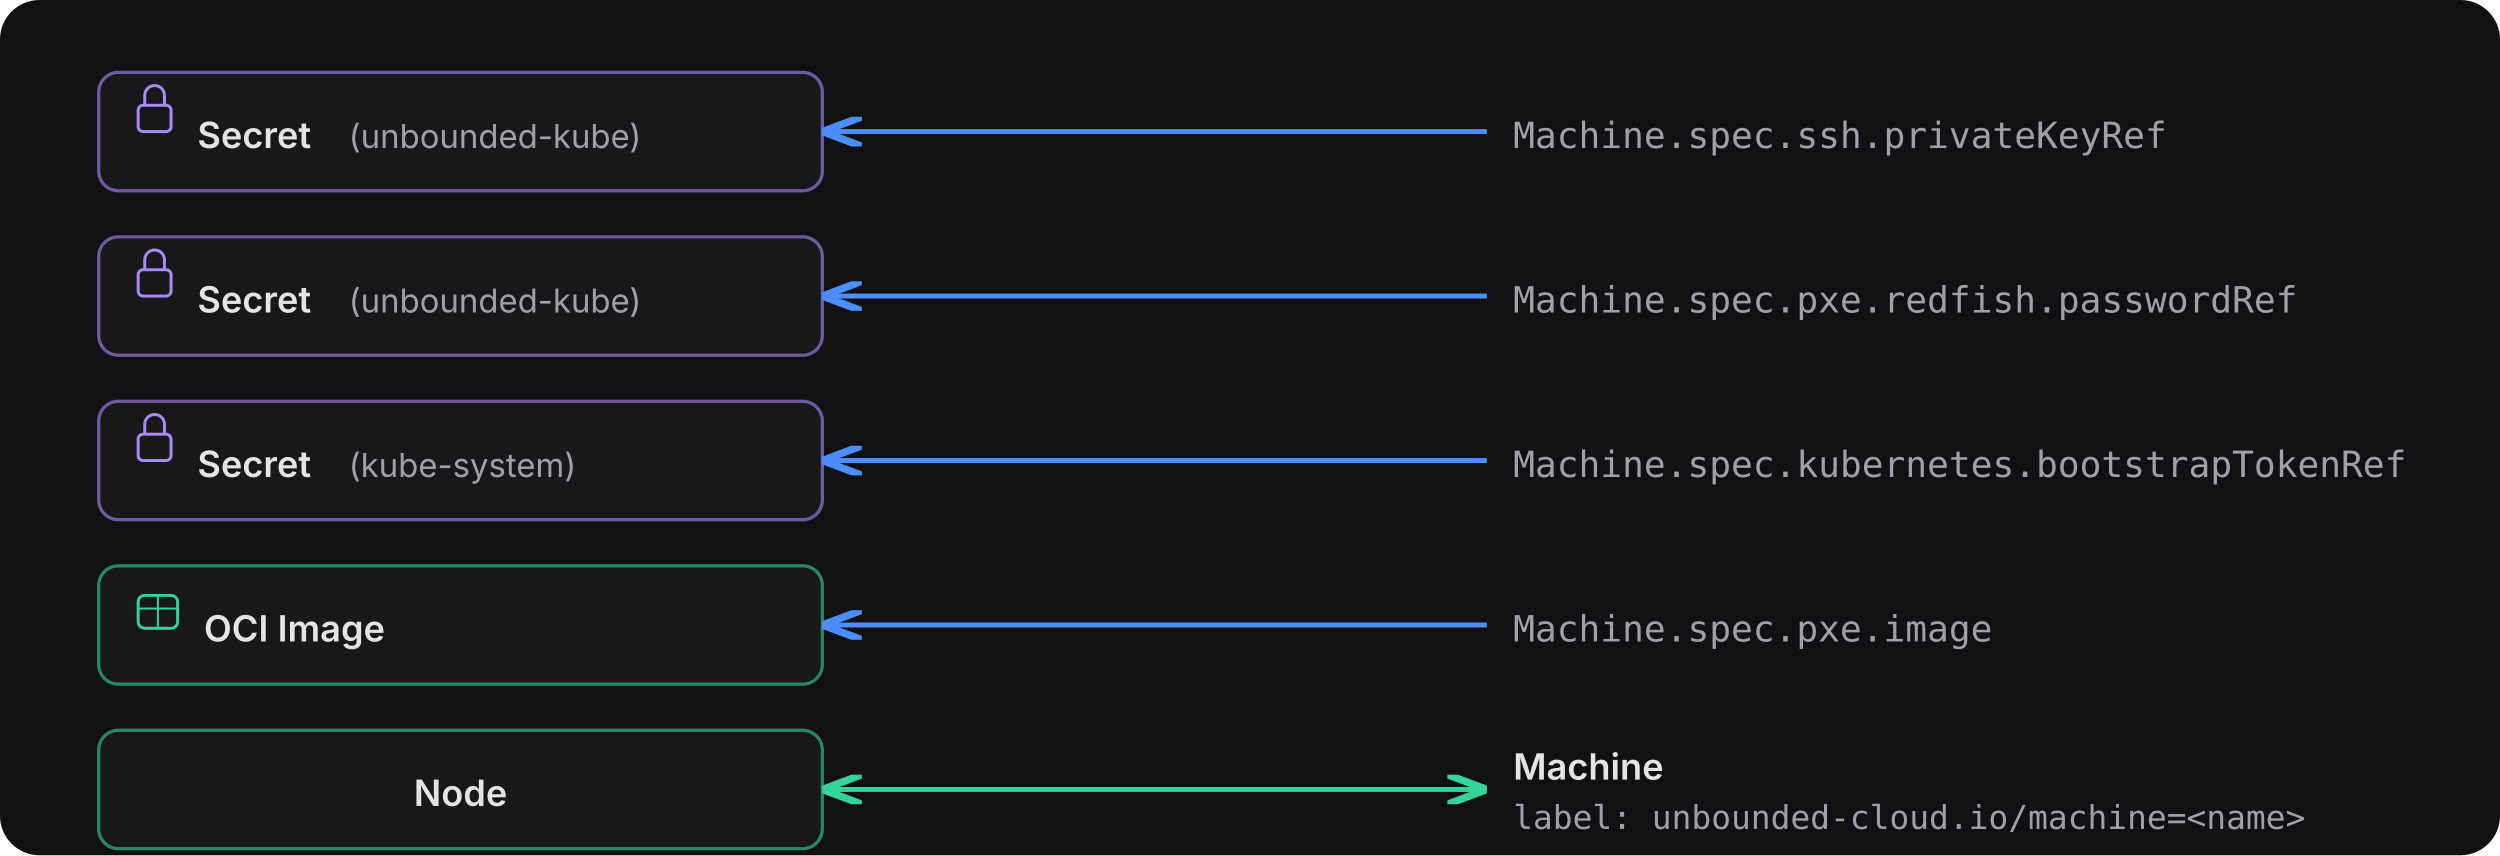
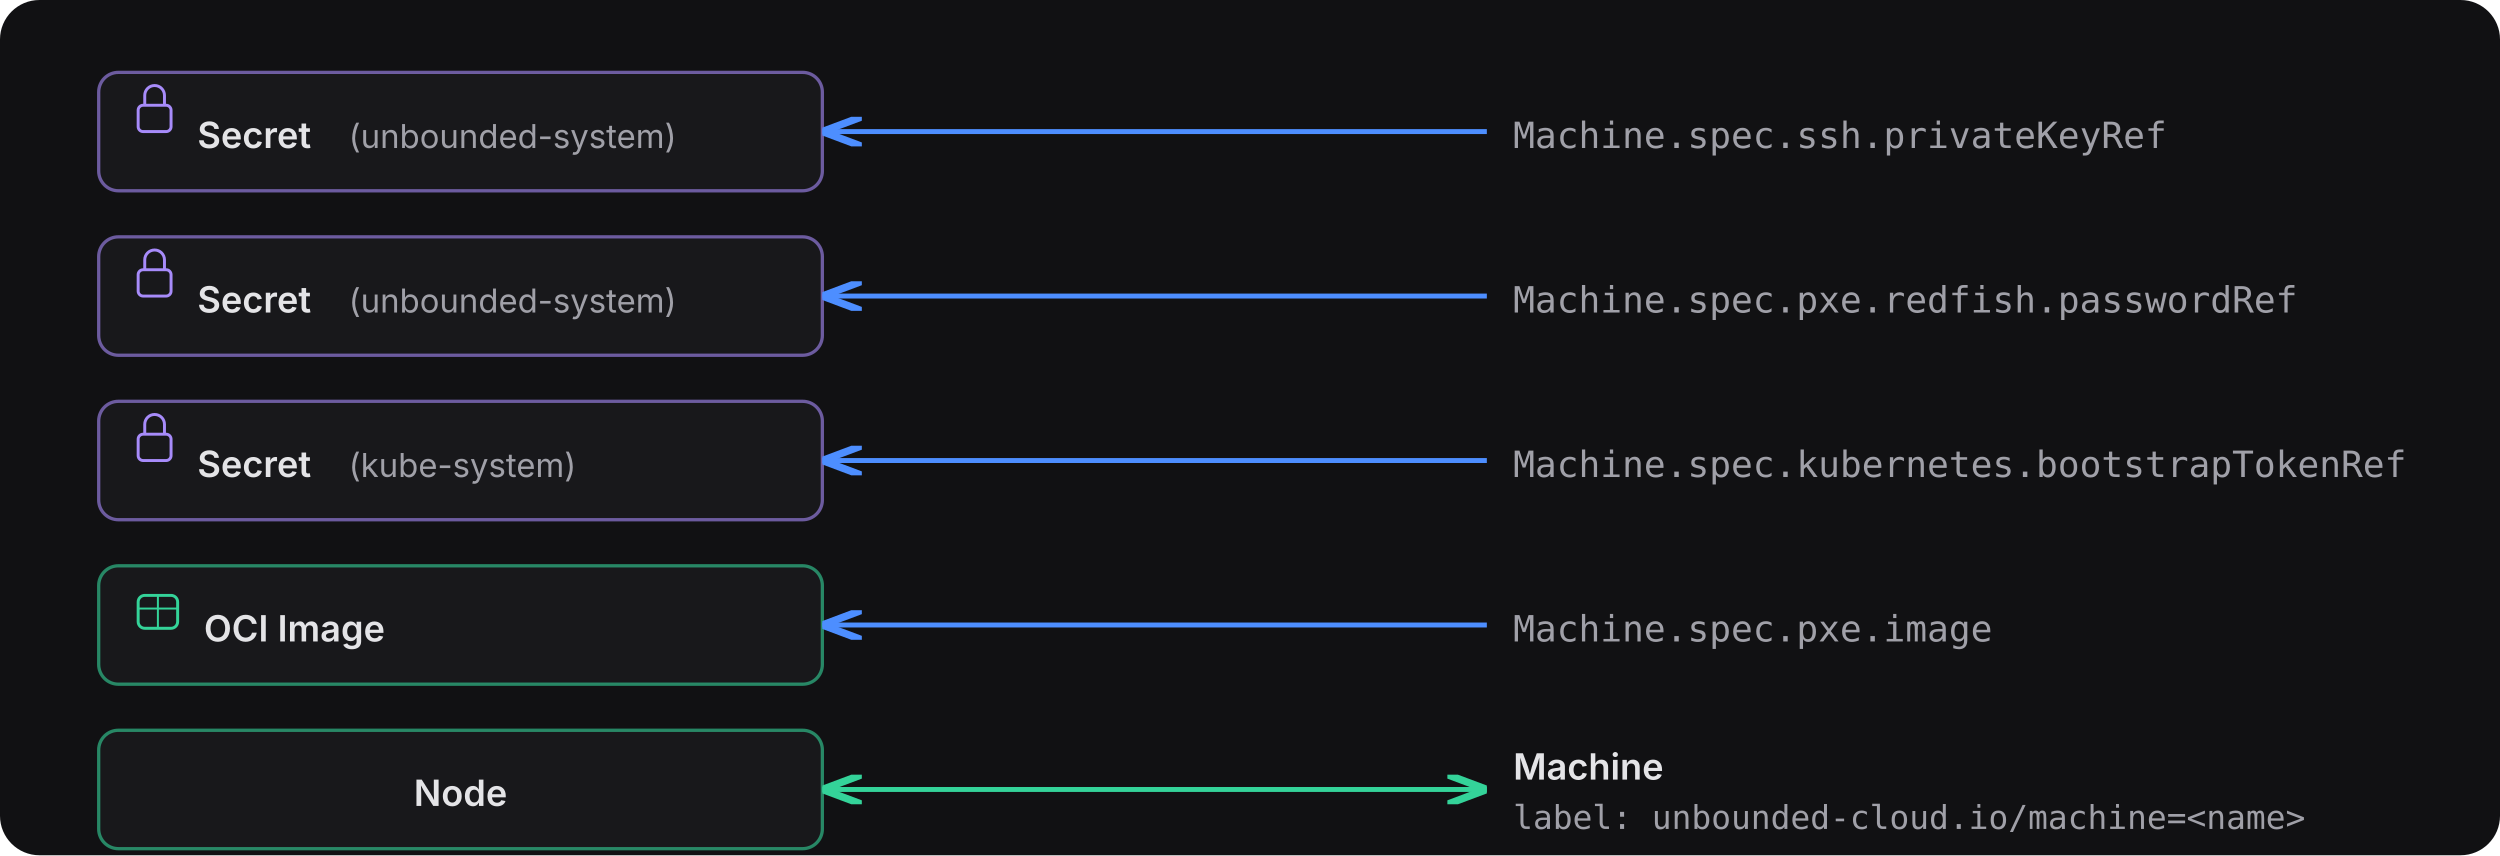
<svg xmlns="http://www.w3.org/2000/svg" viewBox="0 0 760 260" font-family="Inter, -apple-system, BlinkMacSystemFont, sans-serif">
  <defs>
    <marker id="arrowL" markerWidth="8" markerHeight="6" refX="0" refY="3" orient="auto">
      <path d="M8,0 L0,3 L8,6" fill="none" stroke="#4d8eff" stroke-width="1.5" />
    </marker>
    <marker id="arrowR" markerWidth="8" markerHeight="6" refX="8" refY="3" orient="auto">
      <path d="M0,0 L8,3 L0,6" fill="none" stroke="#4d8eff" stroke-width="1.5" />
    </marker>
    <marker id="arrowBiL" markerWidth="8" markerHeight="6" refX="0" refY="3" orient="auto">
      <path d="M8,0 L0,3 L8,6" fill="none" stroke="#34d399" stroke-width="1.5" />
    </marker>
    <marker id="arrowBiR" markerWidth="8" markerHeight="6" refX="8" refY="3" orient="auto">
      <path d="M0,0 L8,3 L0,6" fill="none" stroke="#34d399" stroke-width="1.5" />
    </marker>
  </defs>
  <rect width="760" height="260" rx="12" fill="#111113" />
  <rect x="30" y="22" width="220" height="36" rx="6" fill="#18181b" stroke="#a78bfa" stroke-width="1" stroke-opacity="0.6" />
  <rect x="42" y="32" width="10" height="8" rx="1.5" fill="none" stroke="#a78bfa" stroke-width="0.9" />
  <path d="M44,32 L44,29 A3,3 0 0,1 50,29 L50,32" fill="none" stroke="#a78bfa" stroke-width="0.9" />
  <text x="60" y="45" fill="#e4e4e7" font-size="11" font-weight="600">Secret</text>
-   <text x="106" y="45" fill="#a0a0a8" font-size="10">(unbounded-kube)</text>
+   <text x="106" y="45" fill="#a0a0a8" font-size="10">(unbounded-system)</text>
  <rect x="30" y="72" width="220" height="36" rx="6" fill="#18181b" stroke="#a78bfa" stroke-width="1" stroke-opacity="0.6" />
  <rect x="42" y="82" width="10" height="8" rx="1.5" fill="none" stroke="#a78bfa" stroke-width="0.9" />
  <path d="M44,82 L44,79 A3,3 0 0,1 50,79 L50,82" fill="none" stroke="#a78bfa" stroke-width="0.9" />
  <text x="60" y="95" fill="#e4e4e7" font-size="11" font-weight="600">Secret</text>
-   <text x="106" y="95" fill="#a0a0a8" font-size="10">(unbounded-kube)</text>
+   <text x="106" y="95" fill="#a0a0a8" font-size="10">(unbounded-system)</text>
  <rect x="30" y="122" width="220" height="36" rx="6" fill="#18181b" stroke="#a78bfa" stroke-width="1" stroke-opacity="0.6" />
  <rect x="42" y="132" width="10" height="8" rx="1.5" fill="none" stroke="#a78bfa" stroke-width="0.9" />
  <path d="M44,132 L44,129 A3,3 0 0,1 50,129 L50,132" fill="none" stroke="#a78bfa" stroke-width="0.9" />
  <text x="60" y="145" fill="#e4e4e7" font-size="11" font-weight="600">Secret</text>
  <text x="106" y="145" fill="#a0a0a8" font-size="10">(kube-system)</text>
  <rect x="30" y="172" width="220" height="36" rx="6" fill="#18181b" stroke="#34d399" stroke-width="1" stroke-opacity="0.6" />
  <rect x="42" y="181" width="12" height="10" rx="2" fill="none" stroke="#34d399" stroke-width="0.9" />
  <line x1="42" y1="185" x2="54" y2="185" stroke="#34d399" stroke-width="0.6" />
  <line x1="48" y1="181" x2="48" y2="191" stroke="#34d399" stroke-width="0.6" />
  <text x="62" y="195" fill="#e4e4e7" font-size="11" font-weight="600">OCI Image</text>
  <rect x="30" y="222" width="220" height="36" rx="6" fill="#18181b" stroke="#34d399" stroke-width="1" stroke-opacity="0.6" />
  <text x="140" y="245" text-anchor="middle" fill="#e4e4e7" font-size="11" font-weight="600">Node</text>
  <text x="460" y="45" fill="#a0a0a8" font-size="11" font-family="'SF Mono', 'Fira Code', monospace">Machine.spec.ssh.privateKeyRef</text>
  <text x="460" y="95" fill="#a0a0a8" font-size="11" font-family="'SF Mono', 'Fira Code', monospace">Machine.spec.pxe.redfish.passwordRef</text>
  <text x="460" y="145" fill="#a0a0a8" font-size="11" font-family="'SF Mono', 'Fira Code', monospace">Machine.spec.kubernetes.bootstrapTokenRef</text>
  <text x="460" y="195" fill="#a0a0a8" font-size="11" font-family="'SF Mono', 'Fira Code', monospace">Machine.spec.pxe.image</text>
  <line x1="250" y1="40" x2="452" y2="40" stroke="#4d8eff" stroke-width="1.5" marker-start="url(#arrowL)" />
  <line x1="250" y1="90" x2="452" y2="90" stroke="#4d8eff" stroke-width="1.5" marker-start="url(#arrowL)" />
  <line x1="250" y1="140" x2="452" y2="140" stroke="#4d8eff" stroke-width="1.5" marker-start="url(#arrowL)" />
  <line x1="250" y1="190" x2="452" y2="190" stroke="#4d8eff" stroke-width="1.5" marker-start="url(#arrowL)" />
  <line x1="250" y1="240" x2="452" y2="240" stroke="#34d399" stroke-width="1.5" marker-start="url(#arrowBiL)" marker-end="url(#arrowBiR)" />
  <text x="460" y="237" fill="#e4e4e7" font-size="11" font-weight="600">Machine</text>
  <text x="460" y="252" fill="#a0a0a8" font-size="10" font-family="'SF Mono', 'Fira Code', monospace">label: unbounded-cloud.io/machine=&lt;name&gt;</text>
</svg>
